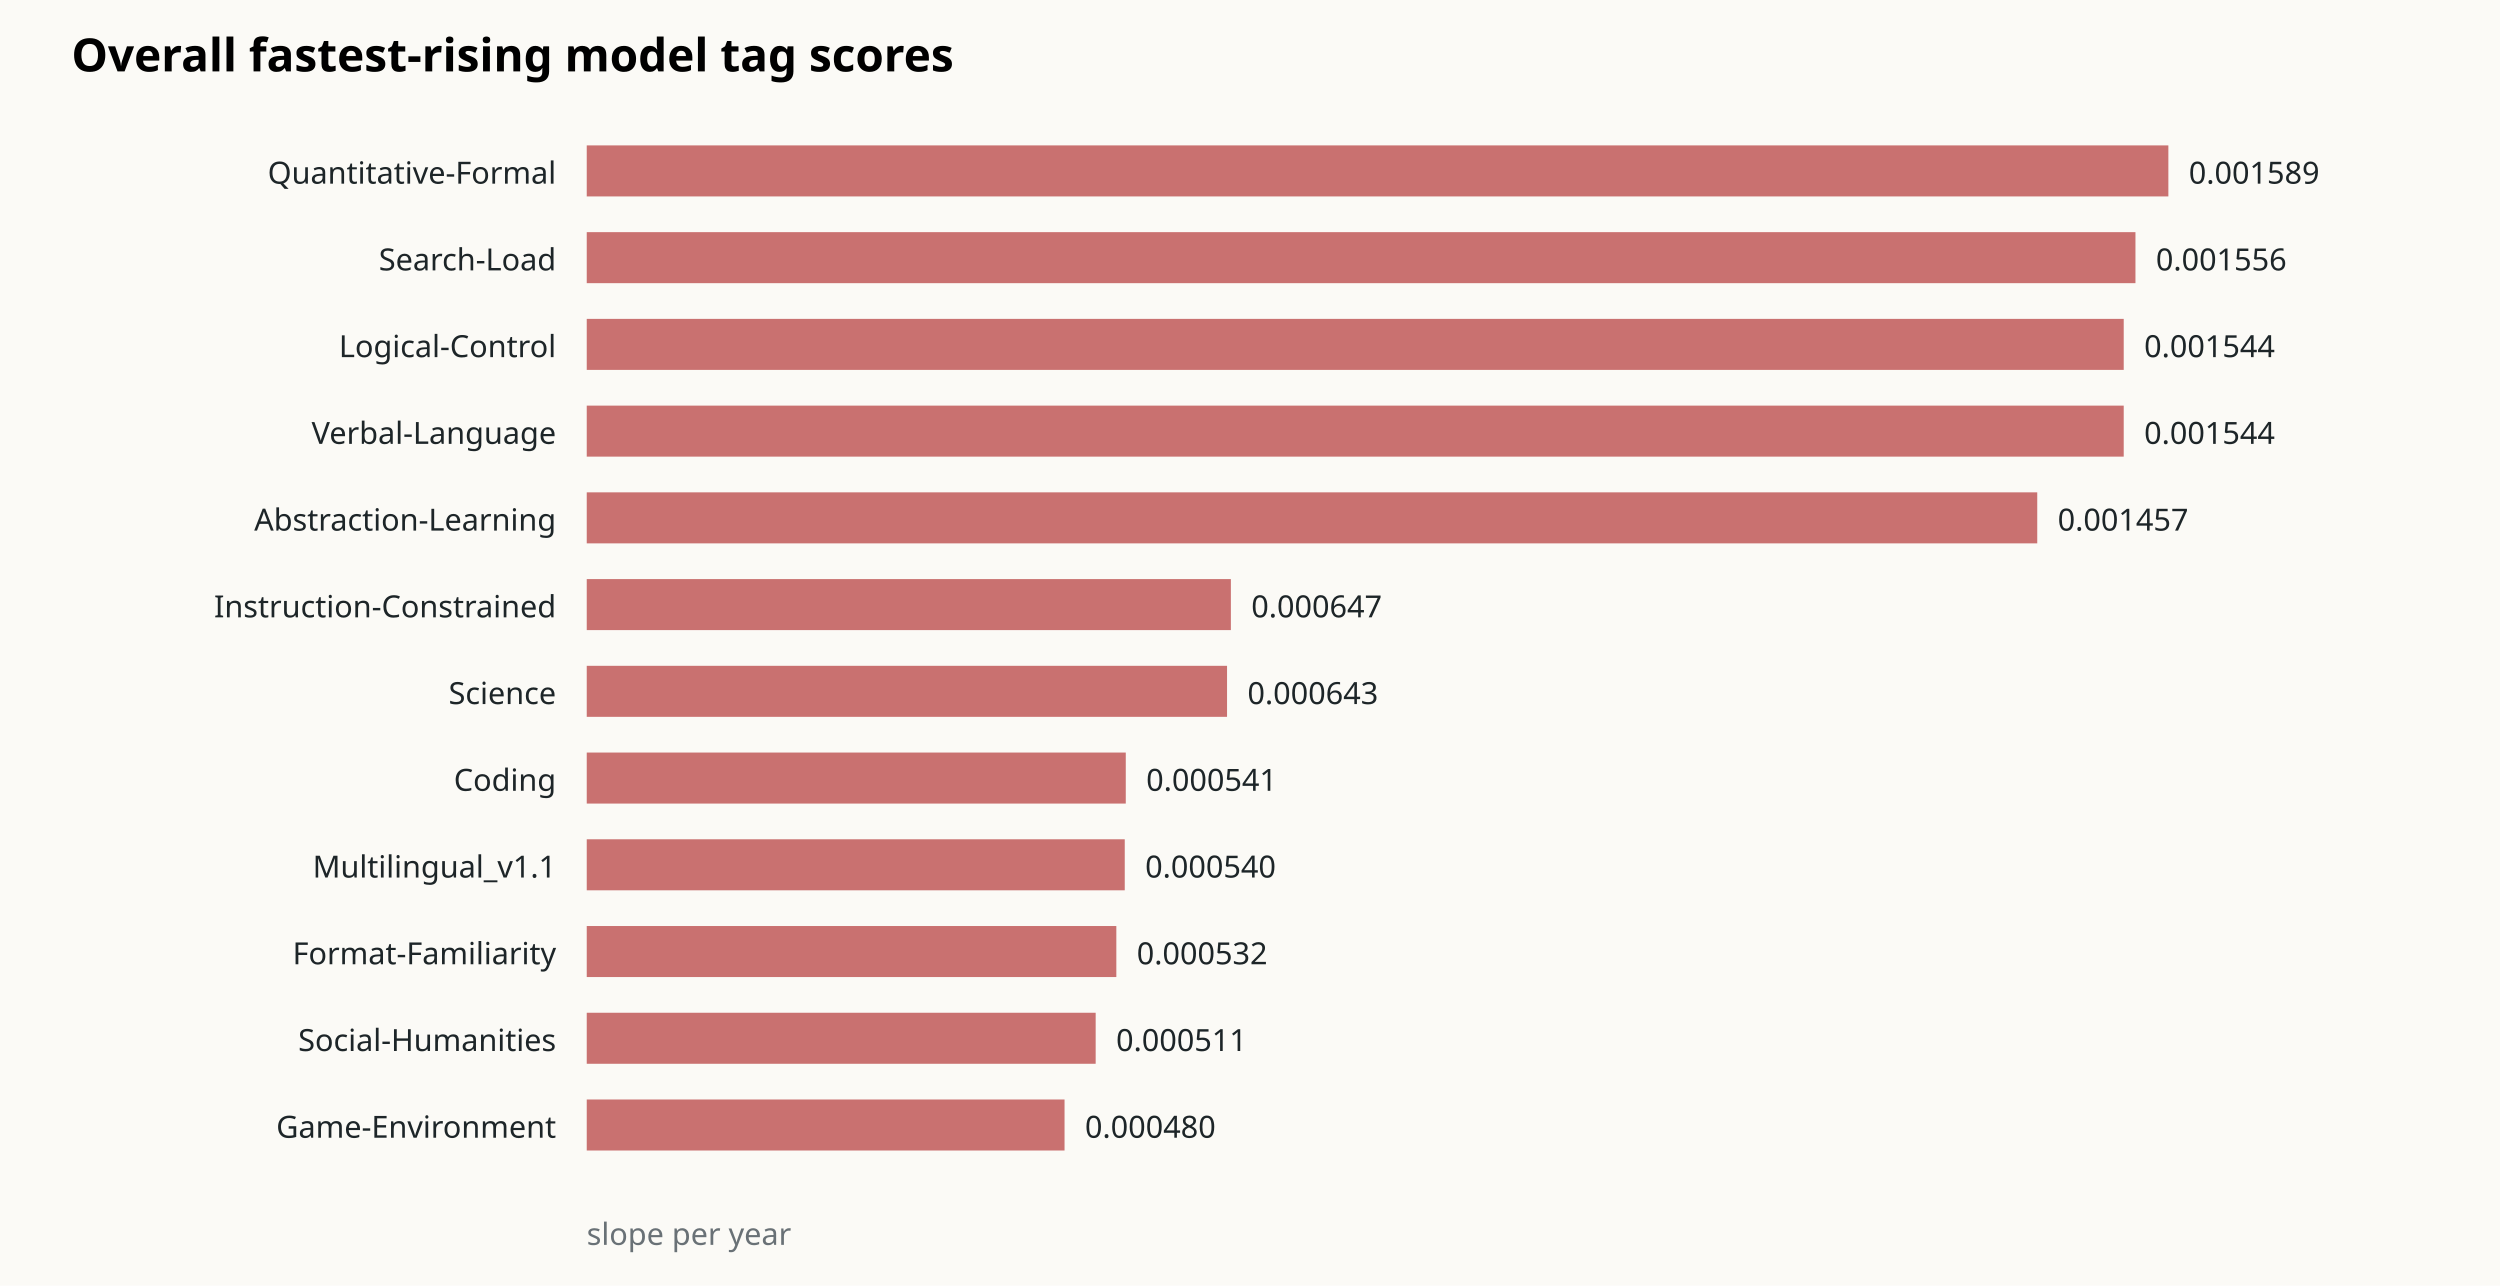
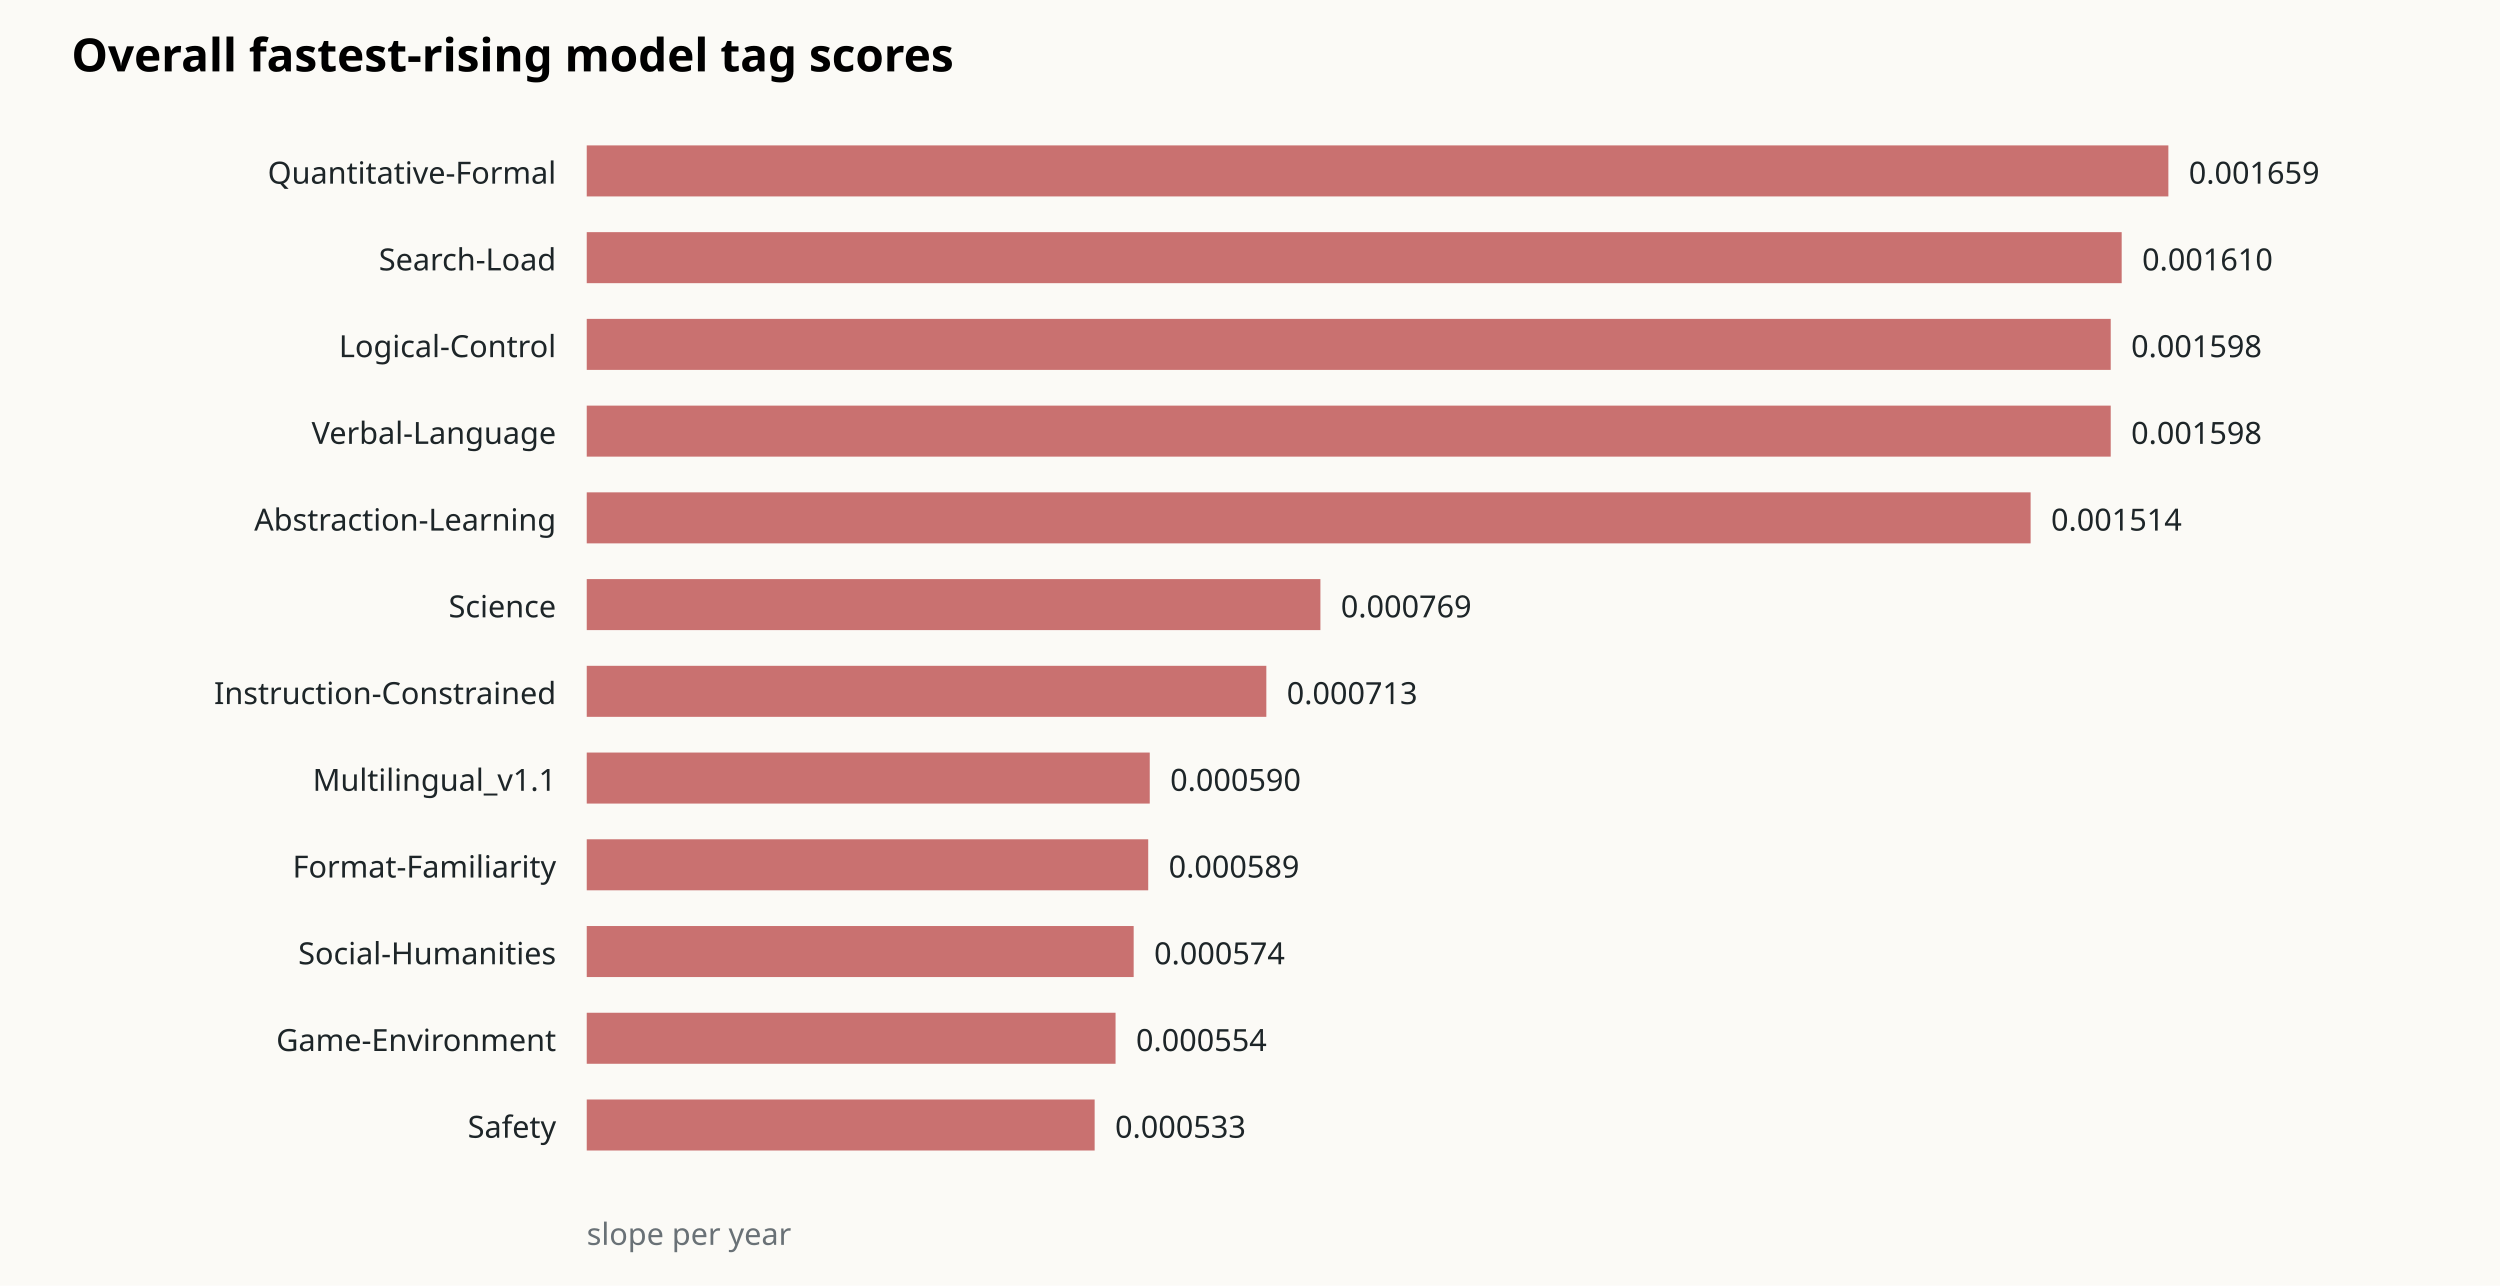
<svg xmlns="http://www.w3.org/2000/svg" width="980" height="504" viewBox="0 0 980 504">
  <rect width="100%" height="100%" fill="#fbfaf6" />
  <text x="28" y="28" font-family="system-ui, sans-serif" font-size="18" font-weight="700">Overall fastest-rising model tag scores</text>
  <g font-family="system-ui, sans-serif" font-size="12" fill="#1d2528">
    <text x="218" y="72" text-anchor="end">Quantitative-Formal</text>
    <rect x="230" y="57" width="620.0" height="20" fill="#bb4a4a" opacity="0.78" />
-     <text x="858.0" y="72">0.001589</text>
+     <text x="858.0" y="72">0.001659</text>
    <text x="218" y="106" text-anchor="end">Search-Load</text>
-     <rect x="230" y="91" width="607.1" height="20" fill="#bb4a4a" opacity="0.78" />
-     <text x="845.1" y="106">0.001556</text>
+     <rect x="230" y="91" width="601.7" height="20" fill="#bb4a4a" opacity="0.78" />
+     <text x="839.7" y="106">0.001610</text>
    <text x="218" y="140" text-anchor="end">Logical-Control</text>
-     <rect x="230" y="125" width="602.5" height="20" fill="#bb4a4a" opacity="0.78" />
-     <text x="840.5" y="140">0.001544</text>
+     <rect x="230" y="125" width="597.4" height="20" fill="#bb4a4a" opacity="0.78" />
+     <text x="835.4" y="140">0.001598</text>
    <text x="218" y="174" text-anchor="end">Verbal-Language</text>
-     <rect x="230" y="159" width="602.5" height="20" fill="#bb4a4a" opacity="0.78" />
-     <text x="840.5" y="174">0.001544</text>
+     <rect x="230" y="159" width="597.4" height="20" fill="#bb4a4a" opacity="0.78" />
+     <text x="835.4" y="174">0.001598</text>
    <text x="218" y="208" text-anchor="end">Abstraction-Learning</text>
-     <rect x="230" y="193" width="568.6" height="20" fill="#bb4a4a" opacity="0.78" />
-     <text x="806.6" y="208">0.001457</text>
-     <text x="218" y="242" text-anchor="end">Instruction-Constrained</text>
-     <rect x="230" y="227" width="252.5" height="20" fill="#bb4a4a" opacity="0.78" />
-     <text x="490.5" y="242">0.000647</text>
-     <text x="218" y="276" text-anchor="end">Science</text>
-     <rect x="230" y="261" width="251.0" height="20" fill="#bb4a4a" opacity="0.78" />
-     <text x="489.0" y="276">0.000643</text>
-     <text x="218" y="310" text-anchor="end">Coding</text>
-     <rect x="230" y="295" width="211.3" height="20" fill="#bb4a4a" opacity="0.78" />
-     <text x="449.3" y="310">0.000541</text>
-     <text x="218" y="344" text-anchor="end">Multilingual_v1.1</text>
-     <rect x="230" y="329" width="210.9" height="20" fill="#bb4a4a" opacity="0.78" />
-     <text x="448.9" y="344">0.000540</text>
-     <text x="218" y="378" text-anchor="end">Format-Familiarity</text>
-     <rect x="230" y="363" width="207.6" height="20" fill="#bb4a4a" opacity="0.78" />
-     <text x="445.6" y="378">0.000532</text>
-     <text x="218" y="412" text-anchor="end">Social-Humanities</text>
-     <rect x="230" y="397" width="199.5" height="20" fill="#bb4a4a" opacity="0.78" />
-     <text x="437.5" y="412">0.000511</text>
-     <text x="218" y="446" text-anchor="end">Game-Environment</text>
-     <rect x="230" y="431" width="187.3" height="20" fill="#bb4a4a" opacity="0.78" />
-     <text x="425.3" y="446">0.000480</text>
+     <rect x="230" y="193" width="566.0" height="20" fill="#bb4a4a" opacity="0.78" />
+     <text x="804.0" y="208">0.001514</text>
+     <text x="218" y="242" text-anchor="end">Science</text>
+     <rect x="230" y="227" width="287.6" height="20" fill="#bb4a4a" opacity="0.78" />
+     <text x="525.6" y="242">0.000769</text>
+     <text x="218" y="276" text-anchor="end">Instruction-Constrained</text>
+     <rect x="230" y="261" width="266.4" height="20" fill="#bb4a4a" opacity="0.78" />
+     <text x="504.4" y="276">0.000713</text>
+     <text x="218" y="310" text-anchor="end">Multilingual_v1.1</text>
+     <rect x="230" y="295" width="220.7" height="20" fill="#bb4a4a" opacity="0.78" />
+     <text x="458.7" y="310">0.000590</text>
+     <text x="218" y="344" text-anchor="end">Format-Familiarity</text>
+     <rect x="230" y="329" width="220.1" height="20" fill="#bb4a4a" opacity="0.78" />
+     <text x="458.1" y="344">0.000589</text>
+     <text x="218" y="378" text-anchor="end">Social-Humanities</text>
+     <rect x="230" y="363" width="214.4" height="20" fill="#bb4a4a" opacity="0.78" />
+     <text x="452.4" y="378">0.000574</text>
+     <text x="218" y="412" text-anchor="end">Game-Environment</text>
+     <rect x="230" y="397" width="207.3" height="20" fill="#bb4a4a" opacity="0.78" />
+     <text x="445.3" y="412">0.000554</text>
+     <text x="218" y="446" text-anchor="end">Safety</text>
+     <rect x="230" y="431" width="199.1" height="20" fill="#bb4a4a" opacity="0.78" />
+     <text x="437.1" y="446">0.000533</text>
  </g>
  <text x="230" y="488" font-family="system-ui, sans-serif" font-size="12" fill="#697176">slope per year</text>
</svg>
